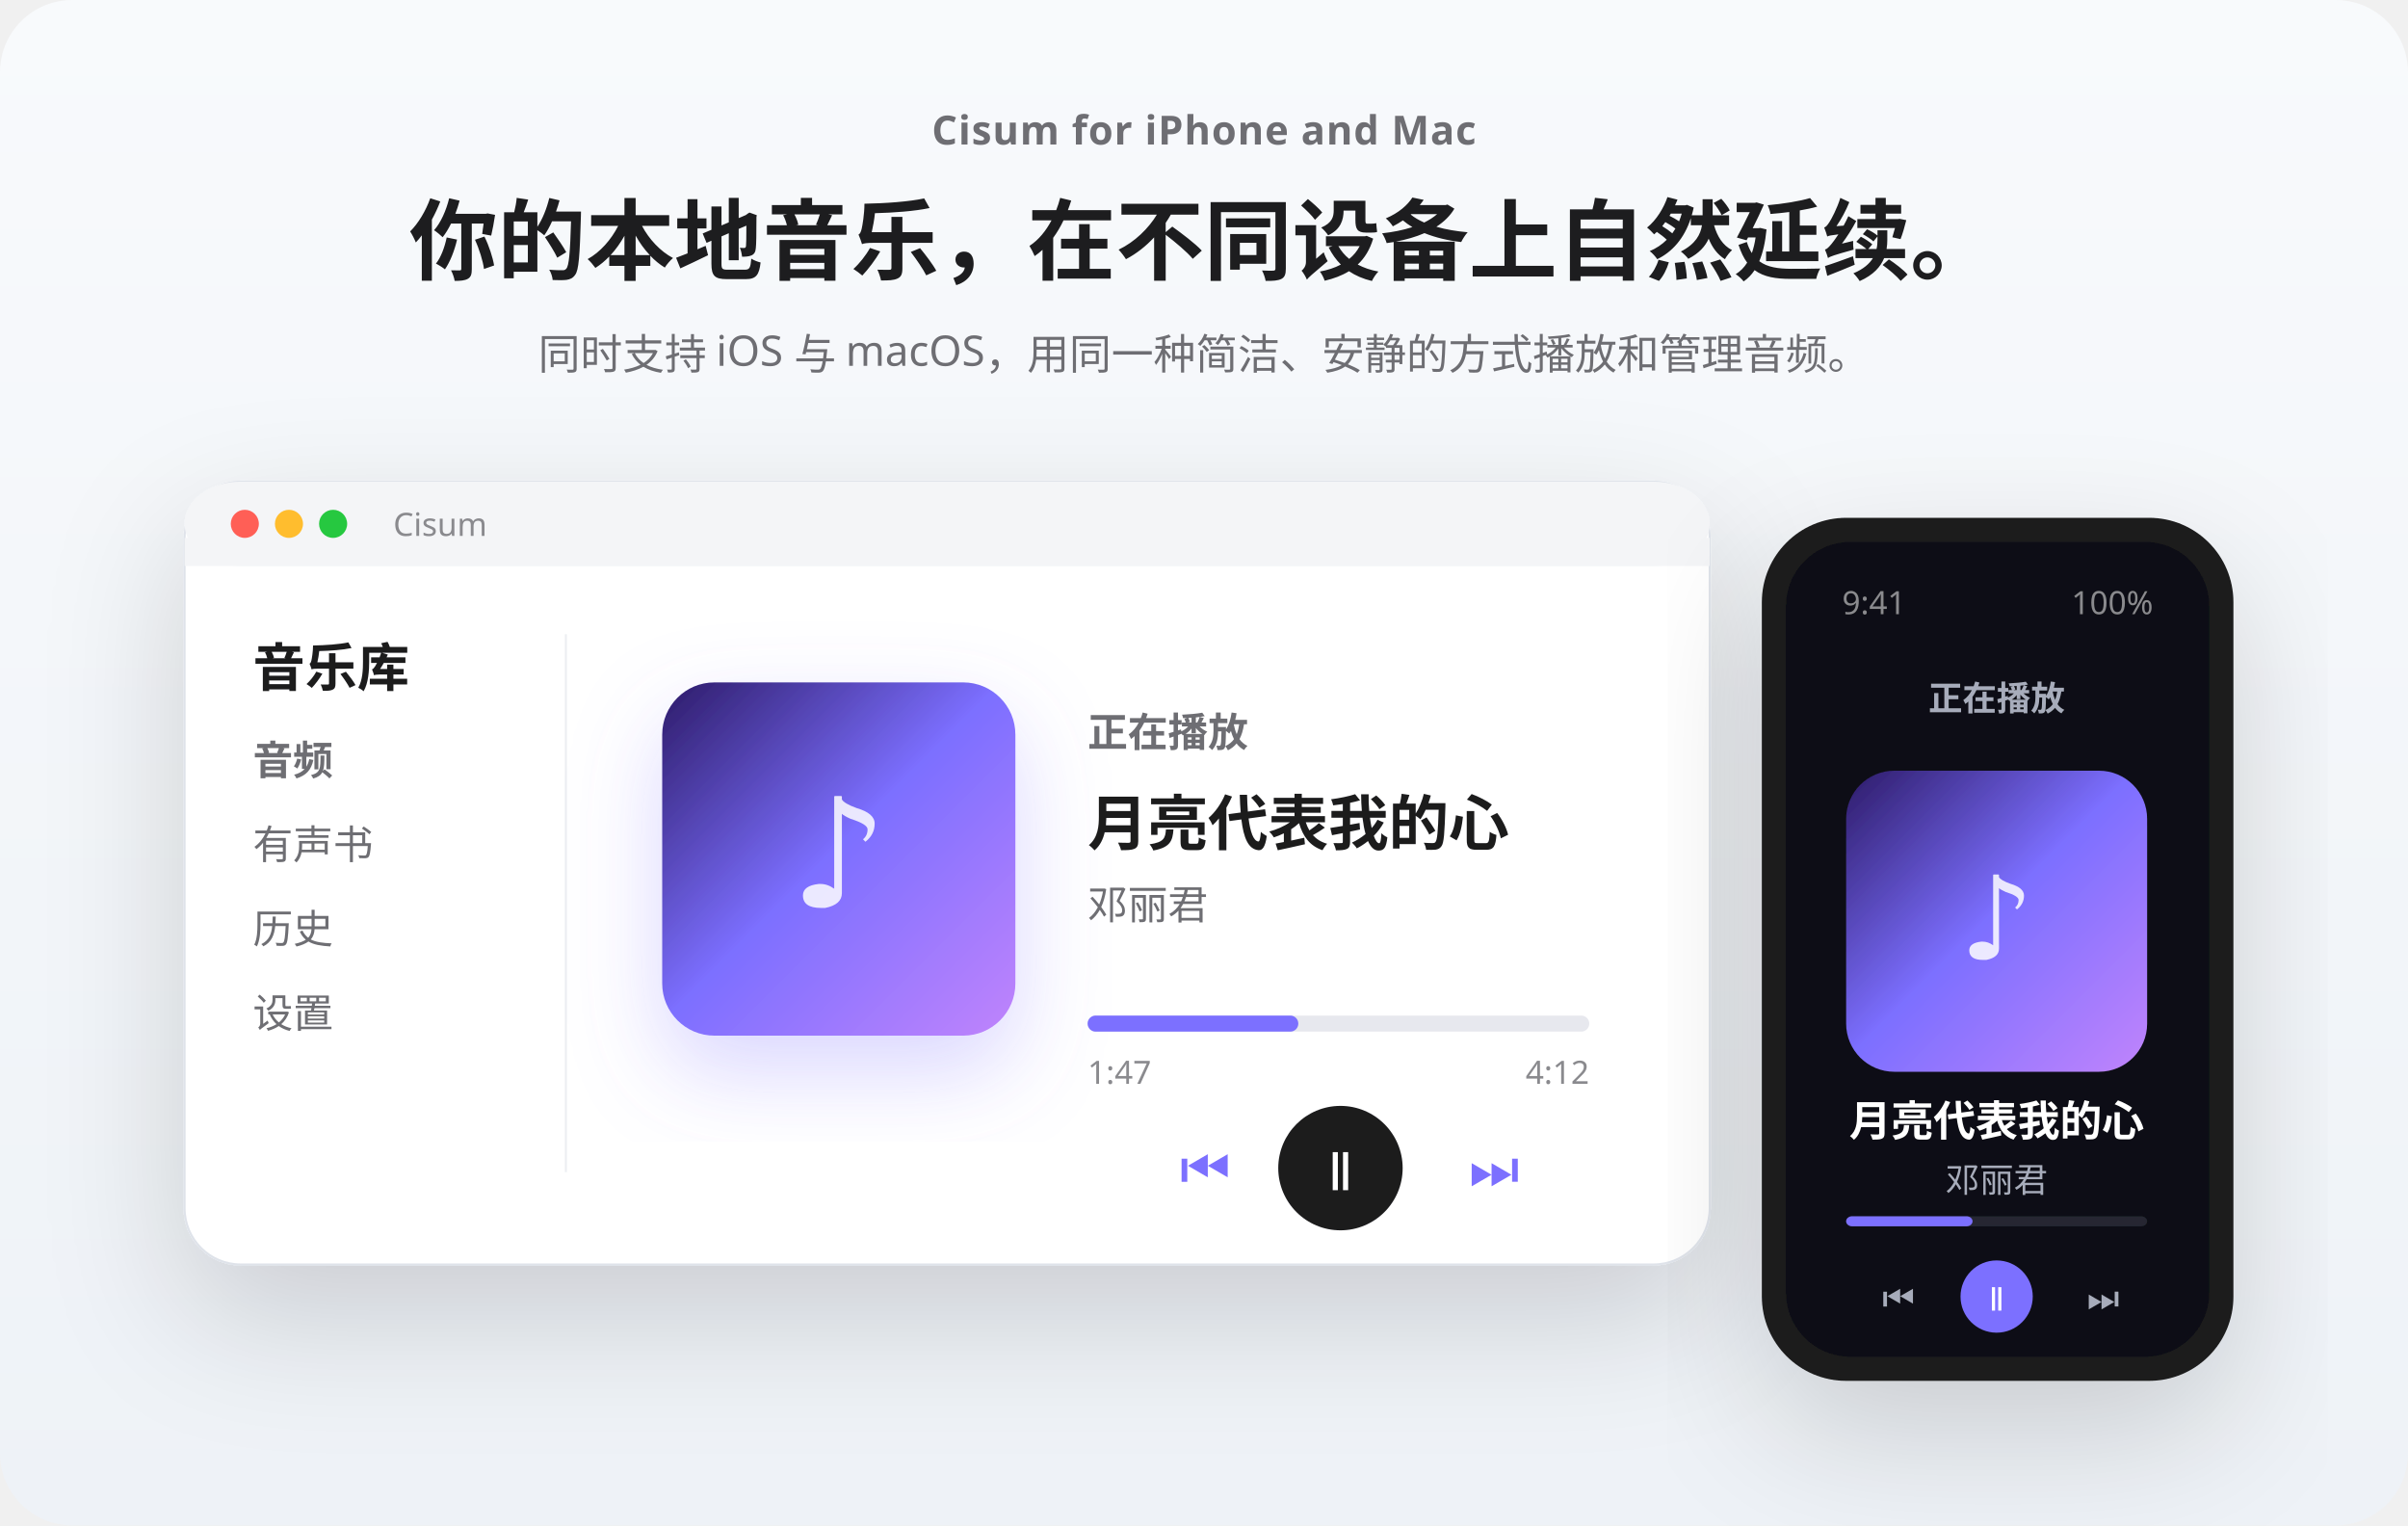
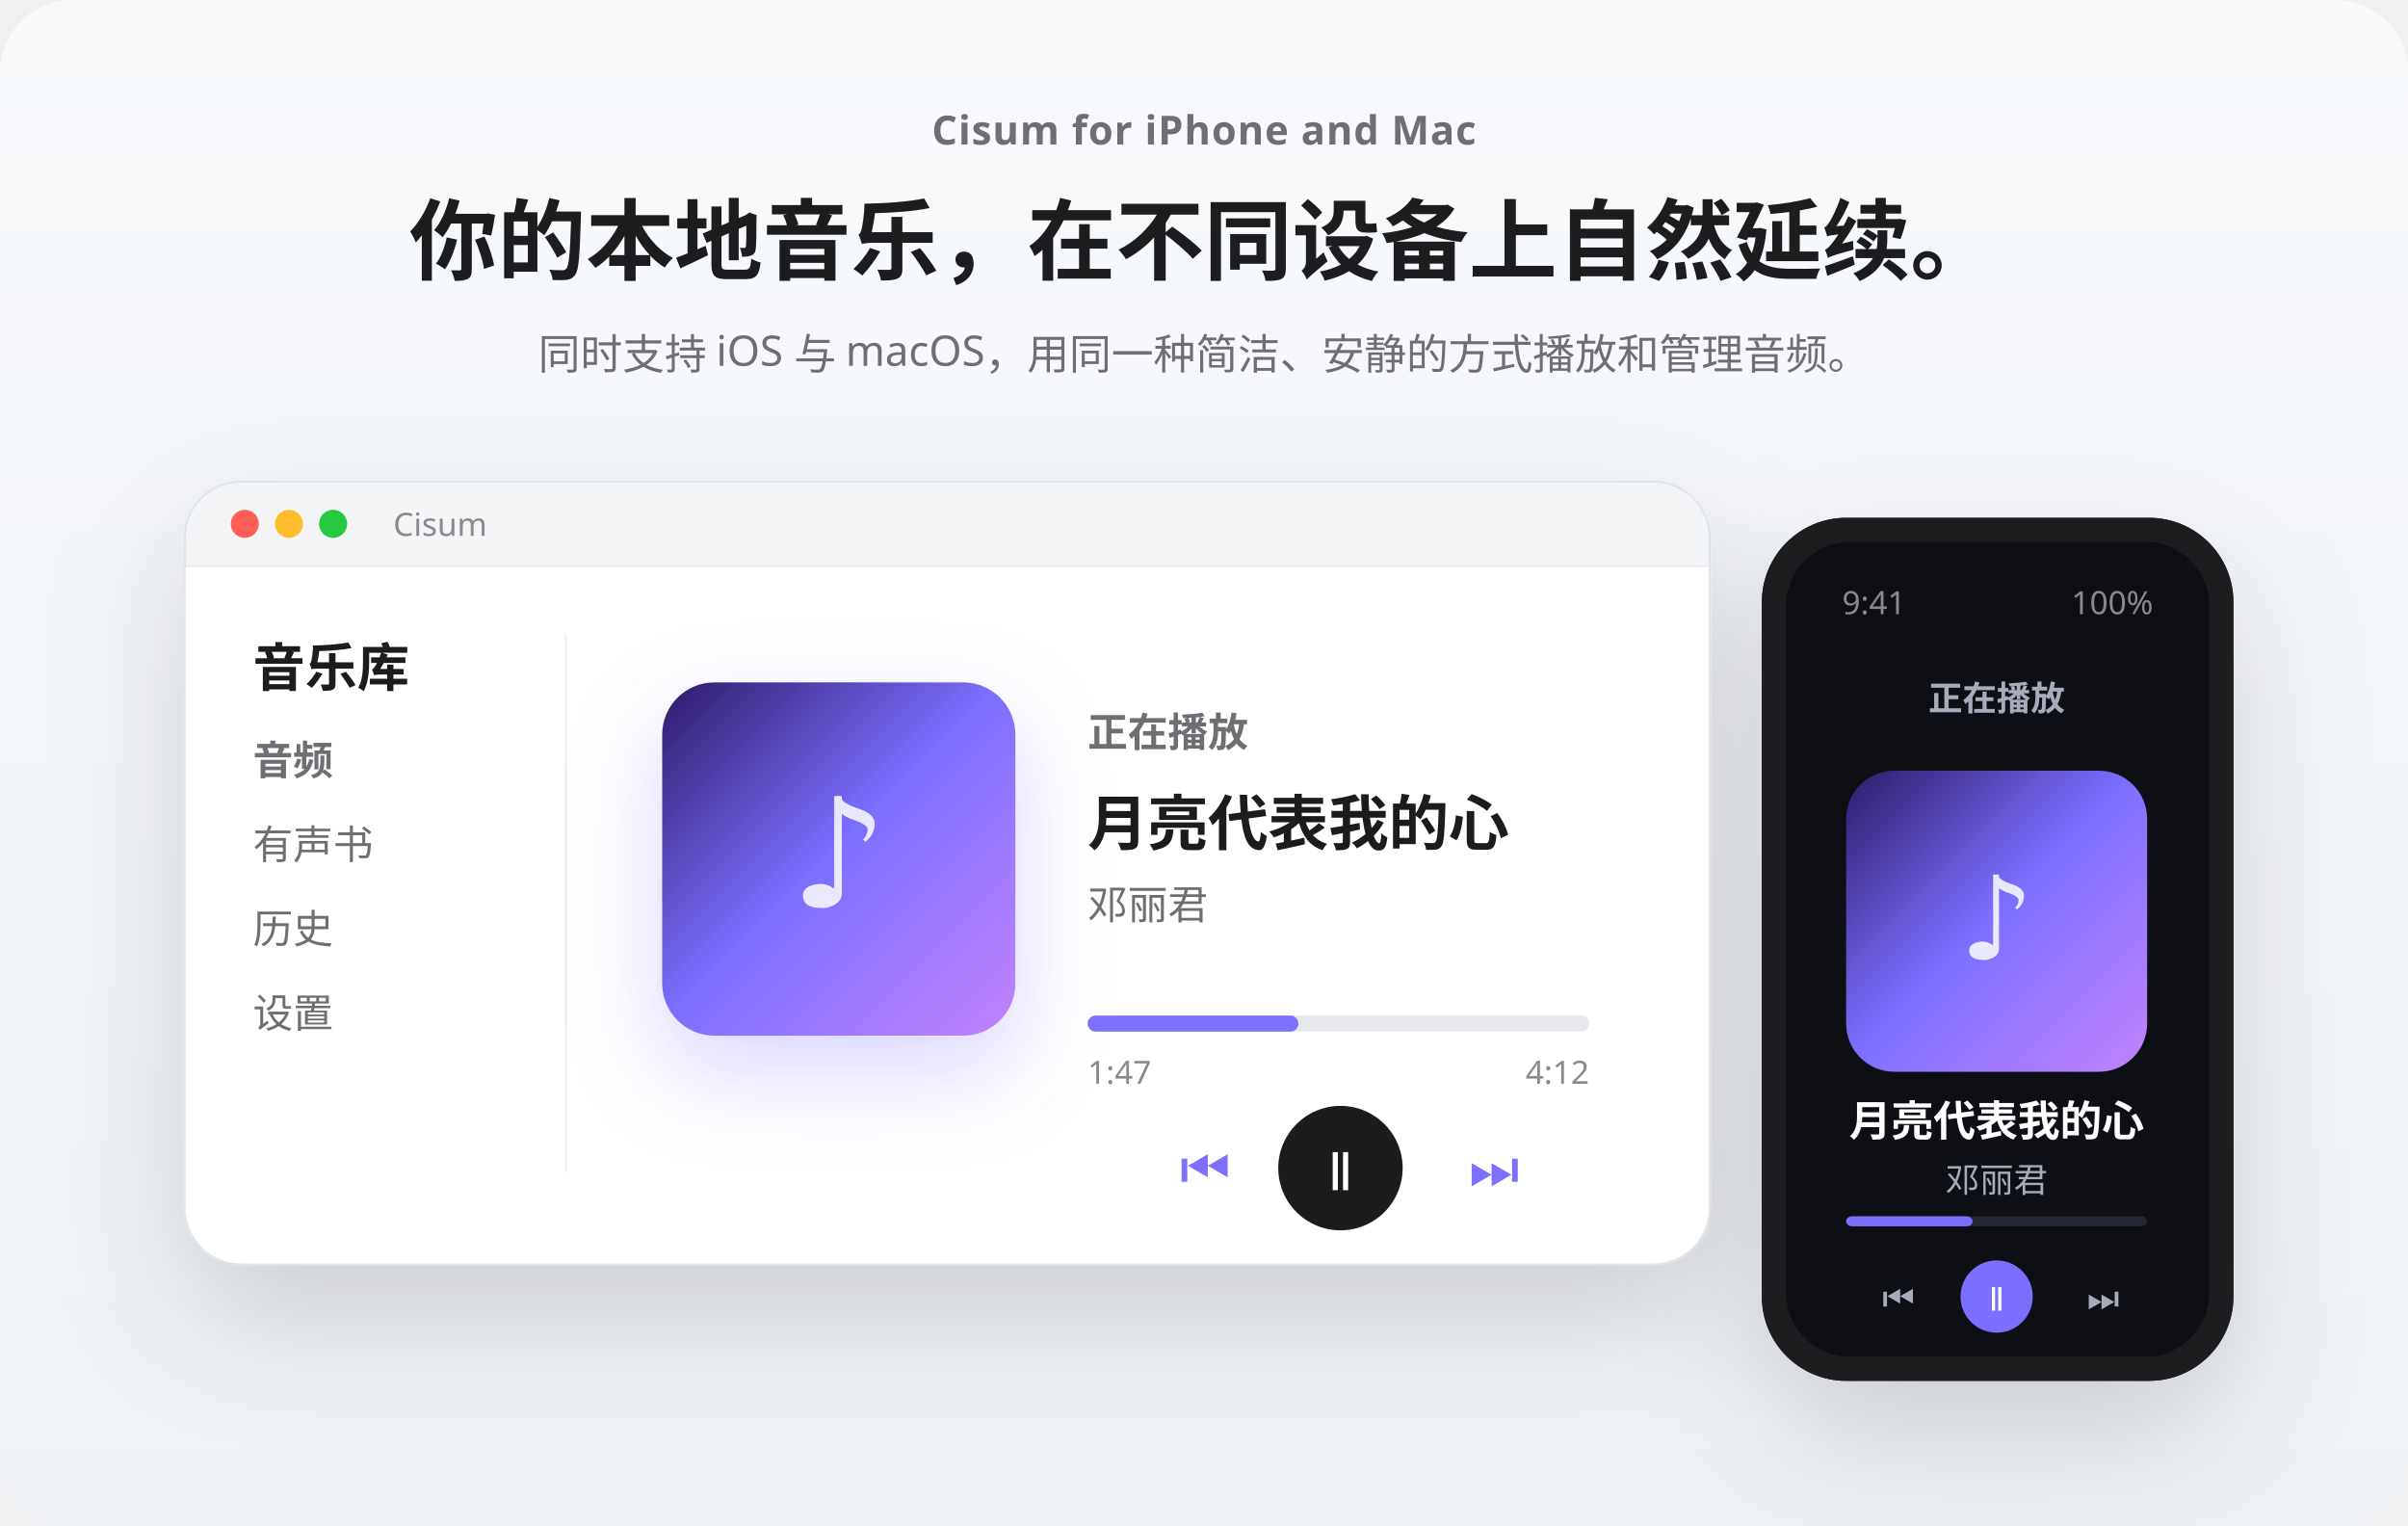
<svg xmlns="http://www.w3.org/2000/svg" width="1200" height="760" viewBox="0 0 1200 760" fill="none">
  <defs>
    <linearGradient id="bg" x1="600" y1="0" x2="600" y2="760" gradientUnits="userSpaceOnUse">
      <stop stop-color="#F8FAFC" />
      <stop offset="1" stop-color="#EEF2F7" />
    </linearGradient>
    <linearGradient id="album" x1="0" y1="0" x2="1" y2="1">
      <stop stop-color="#2D1B69" />
      <stop offset=".48" stop-color="#7C6FFF" />
      <stop offset="1" stop-color="#C084FC" />
    </linearGradient>
-     <filter id="softShadow" x="-20%" y="-20%" width="140%" height="150%">
+     <filter id="softShadow" x="0" y="0" width="1200" height="760" filterUnits="userSpaceOnUse">
      <feDropShadow dx="0" dy="26" stdDeviation="34" flood-color="#1D1D1F" flood-opacity=".16" />
    </filter>
-     <filter id="purpleShadow" x="-30%" y="-30%" width="160%" height="160%">
+     <filter id="purpleShadow" x="0" y="0" width="1200" height="760" filterUnits="userSpaceOnUse">
      <feDropShadow dx="0" dy="18" stdDeviation="22" flood-color="#7C6FFF" flood-opacity=".28" />
    </filter>
+     <clipPath id="macWindowClip">
+       <rect x="92" y="240" width="760" height="390" rx="28" />
+     </clipPath>
    <style>
      .font { font-family: sans-serif; }
      .title { font-size: 44px; font-weight: 700; fill: #1d1d1f; }
      .subtitle { font-size: 21px; fill: #6e6e73; }
      .eyebrow { font-size: 20px; font-weight: 700; fill: #6e6e73; letter-spacing: .5px; }
      .label { font-size: 20px; fill: #6e6e73; }
      .small { font-size: 16px; fill: #8a8a8e; }
      .strong { font-size: 30px; font-weight: 700; fill: #1d1d1f; }
    </style>
  </defs>
  <rect width="1200" height="760" rx="36" fill="url(#bg)" />
  <text x="600" y="72" text-anchor="middle" class="font eyebrow">Cisum for iPhone and Mac</text>
  <text x="600" y="136" text-anchor="middle" class="font title">你的本地音乐，在不同设备上自然延续。</text>
  <text x="600" y="184" text-anchor="middle" class="font subtitle">同时支持 iOS 与 macOS，用同一种简洁、安静的方式播放和管理音频。</text>
  <g filter="url(#softShadow)">
-     <rect x="92" y="240" width="760" height="390" rx="28" fill="#FFFFFF" stroke="#DFE3EA" />
-     <rect x="92" y="240" width="760" height="42" rx="28" fill="#F4F5F7" />
-     <rect x="92" y="268" width="760" height="14" fill="#F4F5F7" />
+     <rect x="878" y="258" width="235" height="430" rx="42" fill="#1D1D1F" />
+   </g>
+   <g filter="url(#softShadow)">
+     <rect x="92" y="240" width="760" height="390" rx="28" fill="#FFFFFF" />
+     <g clip-path="url(#macWindowClip)">
+       <rect x="92" y="240" width="760" height="390" fill="#FFFFFF" />
+       <rect x="92" y="240" width="760" height="42" fill="#F4F5F7" />
+       <line x1="92" y1="282" x2="852" y2="282" stroke="#E8EAEE" />
+     </g>
+     <rect x="92" y="240" width="760" height="390" rx="28" stroke="#DFE3EA" />
    <circle cx="122" cy="261" r="7" fill="#FF5F57" />
    <circle cx="144" cy="261" r="7" fill="#FFBD2E" />
    <circle cx="166" cy="261" r="7" fill="#28C840" />
    <text x="196" y="267" class="font small">Cisum</text>
    <line x1="282" y1="316" x2="282" y2="584" stroke="#ECEEF2" />
    <text x="126" y="342" class="font" font-size="26" font-weight="700" fill="#1D1D1F">音乐库</text>
    <text x="126" y="386" class="font label" font-weight="700" fill="#7C6FFF">音频</text>
    <text x="126" y="428" class="font label">有声书</text>
    <text x="126" y="470" class="font label">历史</text>
    <text x="126" y="512" class="font label">设置</text>
    <rect x="330" y="340" width="176" height="176" rx="26" fill="url(#album)" filter="url(#purpleShadow)" />
    <text x="418" y="452" text-anchor="middle" class="font" font-size="76" fill="white" opacity=".84">♪</text>
    <text x="542" y="372" class="font label" font-weight="700">正在播放</text>
    <text x="542" y="421" class="font strong">月亮代表我的心</text>
    <text x="542" y="458" class="font label">邓丽君</text>
    <rect x="542" y="506" width="250" height="8" rx="4" fill="#E7E8EE" />
    <rect x="542" y="506" width="105" height="8" rx="4" fill="#7C6FFF" />
    <text x="542" y="540" class="font small">1:47</text>
    <text x="792" y="540" text-anchor="end" class="font small">4:12</text>
    <text x="588" y="592" class="font" font-size="28" fill="#7C6FFF">⏮</text>
    <circle cx="668" cy="582" r="31" fill="#1D1D1F" />
    <text x="668" y="593" text-anchor="middle" class="font" font-size="26" fill="white">Ⅱ</text>
    <text x="732" y="592" class="font" font-size="28" fill="#7C6FFF">⏭</text>
  </g>
-   <g filter="url(#softShadow)">
+   <g>
    <rect x="878" y="258" width="235" height="430" rx="42" fill="#1D1D1F" />
    <rect x="890" y="270" width="211" height="406" rx="32" fill="#0E0F14" />
    <text x="918" y="306" class="font small" fill="#A7ACBB">9:41</text>
    <text x="1073" y="306" text-anchor="end" class="font small" fill="#A7ACBB">100%</text>
    <text x="995" y="354" text-anchor="middle" class="font" font-size="17" font-weight="700" fill="#A7ACBB">正在播放</text>
    <rect x="920" y="384" width="150" height="150" rx="24" fill="url(#album)" />
    <text x="995" y="478" text-anchor="middle" class="font" font-size="58" fill="white" opacity=".84">♪</text>
    <text x="995" y="566" text-anchor="middle" class="font" font-size="21" font-weight="700" fill="white">月亮代表我的心</text>
    <text x="995" y="594" text-anchor="middle" class="font" font-size="17" fill="#A7ACBB">邓丽君</text>
    <rect x="920" y="606" width="150" height="5" rx="3" fill="#252733" />
    <rect x="920" y="606" width="63" height="5" rx="3" fill="#7C6FFF" />
    <text x="938" y="653" class="font" font-size="18" fill="#A7ACBB">⏮</text>
    <circle cx="995" cy="646" r="18" fill="#7C6FFF" />
    <text x="995" y="653" text-anchor="middle" class="font" font-size="16" fill="white">Ⅱ</text>
    <text x="1040" y="653" class="font" font-size="18" fill="#A7ACBB">⏭</text>
  </g>
</svg>
